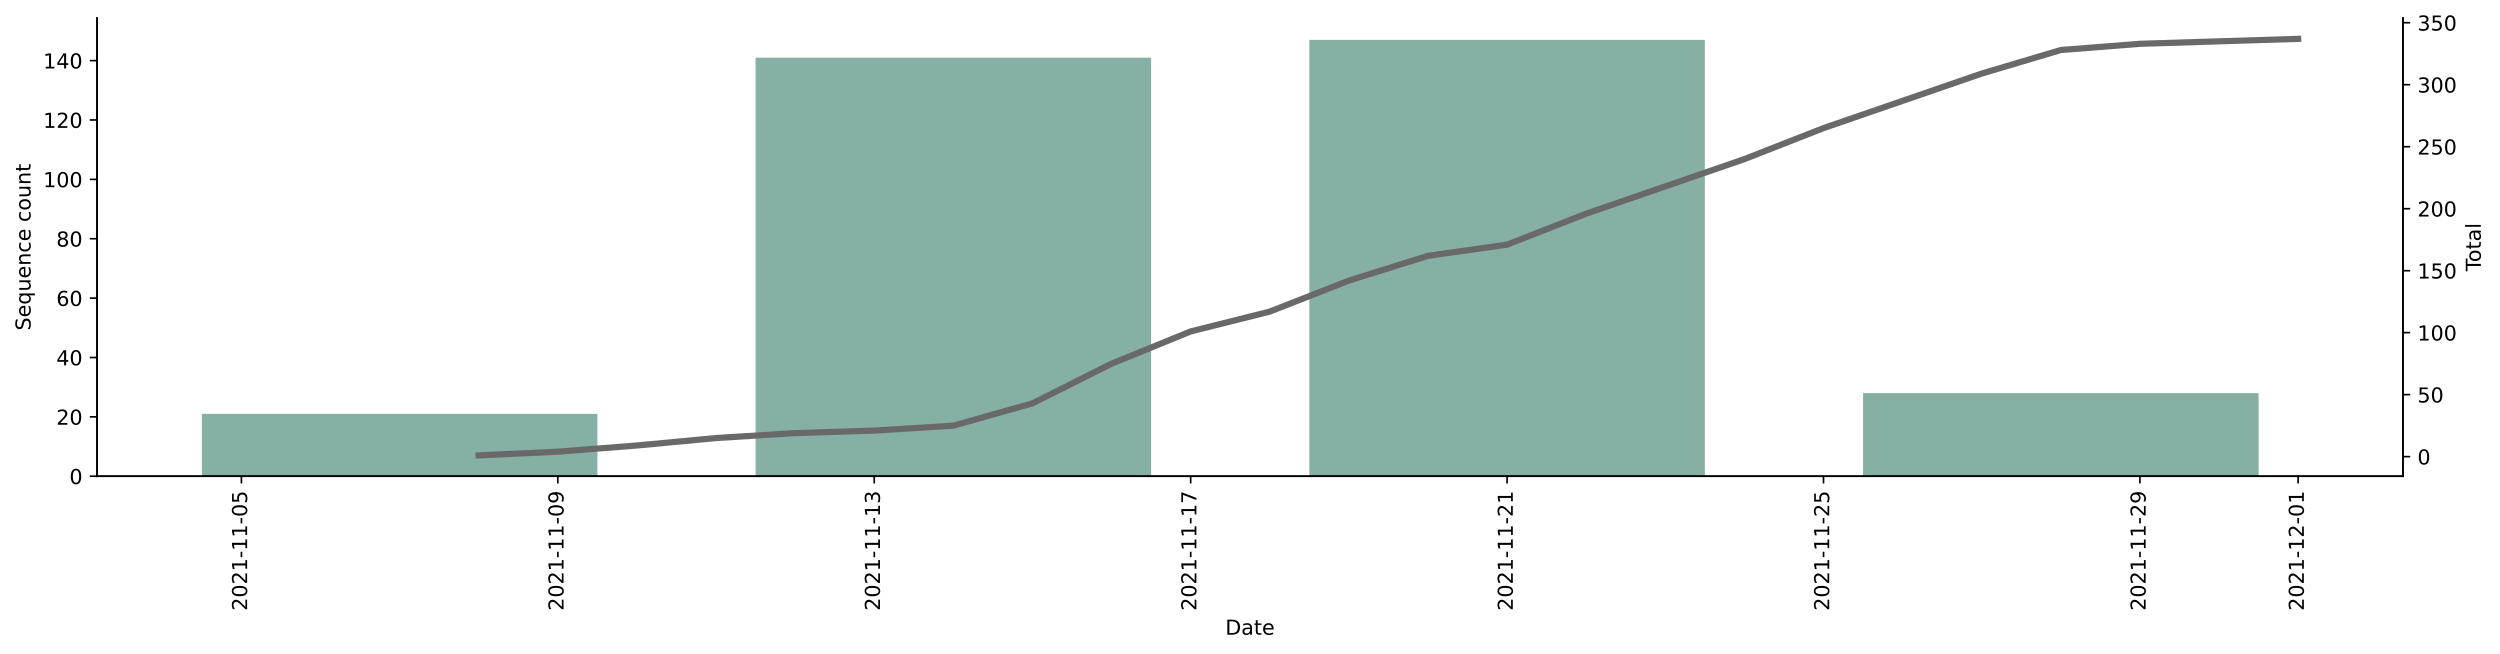
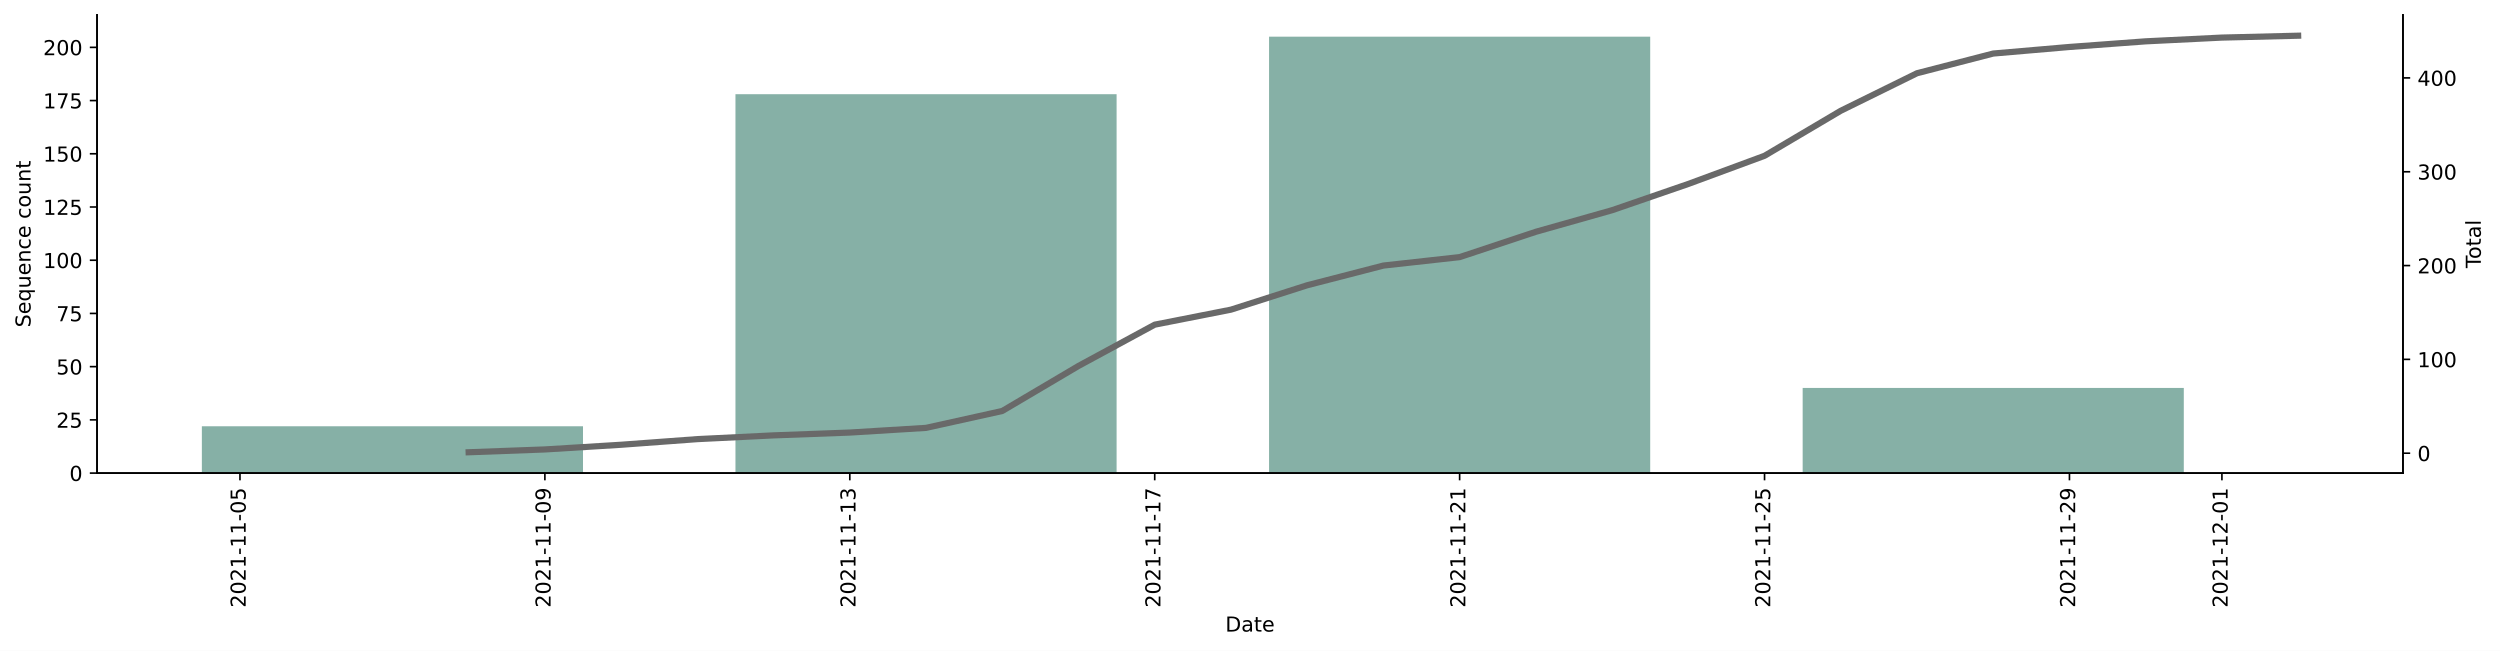
- <svg xmlns="http://www.w3.org/2000/svg" xmlns:xlink="http://www.w3.org/1999/xlink" height="316.473pt" version="1.1" viewBox="0 0 1209.931 316.473" width="1209.931pt">
+ <svg xmlns="http://www.w3.org/2000/svg" xmlns:xlink="http://www.w3.org/1999/xlink" height="314.954pt" version="1.1" viewBox="0 0 1209.931 314.954" width="1209.931pt">
  <defs>
    <style type="text/css">*{stroke-linecap:butt;stroke-linejoin:round;}</style>
  </defs>
  <g id="figure_1">
    <g id="patch_1">
-       <path d="M 0 316.473  L 1209.931 316.473  L 1209.931 0  L 0 0  z " style="fill:#ffffff;" />
+       <path d="M 0 314.954  L 1209.931 314.954  L 1209.931 0  L 0 0  z " style="fill:#ffffff;" />
    </g>
    <g id="axes_1">
      <g id="patch_2">
-         <path d="M 46.966 230.479  L 1162.966 230.479  L 1162.966 8.719  L 46.966 8.719  z " style="fill:#ffffff;" />
+         <path d="M 46.966 228.96  L 1162.966 228.96  L 1162.966 7.2  L 46.966 7.2  z " style="fill:#ffffff;" />
      </g>
      <g id="patch_3">
-         <path clip-path="url(#p9aebbf9297)" d="M 97.693 230.479  L 289.117 230.479  L 289.117 200.308  L 97.693 200.308  z " style="fill:#86b0a6;" />
+         <path clip-path="url(#p35e6665207)" d="M 97.693 228.96  L 282.156 228.96  L 282.156 206.295  L 97.693 206.295  z " style="fill:#86b0a6;" />
      </g>
      <g id="patch_4">
-         <path clip-path="url(#p9aebbf9297)" d="M 365.686 230.479  L 557.11 230.479  L 557.11 27.9  L 365.686 27.9  z " style="fill:#86b0a6;" />
+         <path clip-path="url(#p35e6665207)" d="M 355.941 228.96  L 540.404 228.96  L 540.404 45.577  L 355.941 45.577  z " style="fill:#86b0a6;" />
      </g>
      <g id="patch_5">
-         <path clip-path="url(#p9aebbf9297)" d="M 633.679 230.479  L 825.103 230.479  L 825.103 19.279  L 633.679 19.279  z " style="fill:#86b0a6;" />
+         <path clip-path="url(#p35e6665207)" d="M 614.189 228.96  L 798.652 228.96  L 798.652 17.76  L 614.189 17.76  z " style="fill:#86b0a6;" />
      </g>
      <g id="patch_6">
-         <path clip-path="url(#p9aebbf9297)" d="M 901.672 230.479  L 1093.096 230.479  L 1093.096 190.251  L 901.672 190.251  z " style="fill:#86b0a6;" />
+         <path clip-path="url(#p35e6665207)" d="M 872.437 228.96  L 1056.9 228.96  L 1056.9 187.75  L 872.437 187.75  z " style="fill:#86b0a6;" />
      </g>
      <g id="matplotlib.axis_1">
        <g id="xtick_1">
          <g id="line2d_1">
            <defs>
-               <path d="M 0 0  L 0 3.5  " id="mafa5f5e34b" style="stroke:#000000;stroke-width:0.8;" />
+               <path d="M 0 0  L 0 3.5  " id="mdf5aa3214f" style="stroke:#000000;stroke-width:0.8;" />
            </defs>
            <g>
-               <use style="stroke:#000000;stroke-width:0.8;" x="116.835" xlink:href="#mafa5f5e34b" y="230.479" />
+               <use style="stroke:#000000;stroke-width:0.8;" x="116.139" xlink:href="#mdf5aa3214f" y="228.96" />
            </g>
          </g>
          <g id="text_1">
-             <g transform="translate(119.5946 295.5948)rotate(-90)scale(0.1 -0.1)">
+             <g transform="translate(118.8986 294.0756)rotate(-90)scale(0.1 -0.1)">
              <defs>
                <path d="M 1228 531  L 3431 531  L 3431 0  L 469 0  L 469 531  Q 828 903 1448 1529  Q 2069 2156 2228 2338  Q 2531 2678 2651 2914  Q 2772 3150 2772 3378  Q 2772 3750 2511 3984  Q 2250 4219 1831 4219  Q 1534 4219 1204 4116  Q 875 4013 500 3803  L 500 4441  Q 881 4594 1212 4672  Q 1544 4750 1819 4750  Q 2544 4750 2975 4387  Q 3406 4025 3406 3419  Q 3406 3131 3298 2873  Q 3191 2616 2906 2266  Q 2828 2175 2409 1742  Q 1991 1309 1228 531  z " id="DejaVuSans-32" transform="scale(0.015625)" />
                <path d="M 2034 4250  Q 1547 4250 1301 3770  Q 1056 3291 1056 2328  Q 1056 1369 1301 889  Q 1547 409 2034 409  Q 2525 409 2770 889  Q 3016 1369 3016 2328  Q 3016 3291 2770 3770  Q 2525 4250 2034 4250  z M 2034 4750  Q 2819 4750 3233 4129  Q 3647 3509 3647 2328  Q 3647 1150 3233 529  Q 2819 -91 2034 -91  Q 1250 -91 836 529  Q 422 1150 422 2328  Q 422 3509 836 4129  Q 1250 4750 2034 4750  z " id="DejaVuSans-30" transform="scale(0.015625)" />
                <path d="M 794 531  L 1825 531  L 1825 4091  L 703 3866  L 703 4441  L 1819 4666  L 2450 4666  L 2450 531  L 3481 531  L 3481 0  L 794 0  L 794 531  z " id="DejaVuSans-31" transform="scale(0.015625)" />
                <path d="M 313 2009  L 1997 2009  L 1997 1497  L 313 1497  L 313 2009  z " id="DejaVuSans-2d" transform="scale(0.015625)" />
                <path d="M 691 4666  L 3169 4666  L 3169 4134  L 1269 4134  L 1269 2991  Q 1406 3038 1543 3061  Q 1681 3084 1819 3084  Q 2600 3084 3056 2656  Q 3513 2228 3513 1497  Q 3513 744 3044 326  Q 2575 -91 1722 -91  Q 1428 -91 1123 -41  Q 819 9 494 109  L 494 744  Q 775 591 1075 516  Q 1375 441 1709 441  Q 2250 441 2565 725  Q 2881 1009 2881 1497  Q 2881 1984 2565 2268  Q 2250 2553 1709 2553  Q 1456 2553 1204 2497  Q 953 2441 691 2322  L 691 4666  z " id="DejaVuSans-35" transform="scale(0.015625)" />
              </defs>
              <use xlink:href="#DejaVuSans-32" />
              <use x="63.623" xlink:href="#DejaVuSans-30" />
              <use x="127.246" xlink:href="#DejaVuSans-32" />
              <use x="190.869" xlink:href="#DejaVuSans-31" />
              <use x="254.492" xlink:href="#DejaVuSans-2d" />
              <use x="290.576" xlink:href="#DejaVuSans-31" />
              <use x="354.199" xlink:href="#DejaVuSans-31" />
              <use x="417.822" xlink:href="#DejaVuSans-2d" />
              <use x="453.906" xlink:href="#DejaVuSans-30" />
              <use x="517.529" xlink:href="#DejaVuSans-35" />
            </g>
          </g>
        </g>
        <g id="xtick_2">
          <g id="line2d_2">
            <g>
-               <use style="stroke:#000000;stroke-width:0.8;" x="269.974" xlink:href="#mafa5f5e34b" y="230.479" />
+               <use style="stroke:#000000;stroke-width:0.8;" x="263.709" xlink:href="#mdf5aa3214f" y="228.96" />
            </g>
          </g>
          <g id="text_2">
-             <g transform="translate(272.7336 295.5948)rotate(-90)scale(0.1 -0.1)">
+             <g transform="translate(266.4688 294.0756)rotate(-90)scale(0.1 -0.1)">
              <defs>
                <path d="M 703 97  L 703 672  Q 941 559 1184 500  Q 1428 441 1663 441  Q 2288 441 2617 861  Q 2947 1281 2994 2138  Q 2813 1869 2534 1725  Q 2256 1581 1919 1581  Q 1219 1581 811 2004  Q 403 2428 403 3163  Q 403 3881 828 4315  Q 1253 4750 1959 4750  Q 2769 4750 3195 4129  Q 3622 3509 3622 2328  Q 3622 1225 3098 567  Q 2575 -91 1691 -91  Q 1453 -91 1209 -44  Q 966 3 703 97  z M 1959 2075  Q 2384 2075 2632 2365  Q 2881 2656 2881 3163  Q 2881 3666 2632 3958  Q 2384 4250 1959 4250  Q 1534 4250 1286 3958  Q 1038 3666 1038 3163  Q 1038 2656 1286 2365  Q 1534 2075 1959 2075  z " id="DejaVuSans-39" transform="scale(0.015625)" />
              </defs>
              <use xlink:href="#DejaVuSans-32" />
              <use x="63.623" xlink:href="#DejaVuSans-30" />
              <use x="127.246" xlink:href="#DejaVuSans-32" />
              <use x="190.869" xlink:href="#DejaVuSans-31" />
              <use x="254.492" xlink:href="#DejaVuSans-2d" />
              <use x="290.576" xlink:href="#DejaVuSans-31" />
              <use x="354.199" xlink:href="#DejaVuSans-31" />
              <use x="417.822" xlink:href="#DejaVuSans-2d" />
              <use x="453.906" xlink:href="#DejaVuSans-30" />
              <use x="517.529" xlink:href="#DejaVuSans-39" />
            </g>
          </g>
        </g>
        <g id="xtick_3">
          <g id="line2d_3">
            <g>
-               <use style="stroke:#000000;stroke-width:0.8;" x="423.113" xlink:href="#mafa5f5e34b" y="230.479" />
+               <use style="stroke:#000000;stroke-width:0.8;" x="411.28" xlink:href="#mdf5aa3214f" y="228.96" />
            </g>
          </g>
          <g id="text_3">
-             <g transform="translate(425.8725 295.5948)rotate(-90)scale(0.1 -0.1)">
+             <g transform="translate(414.039 294.0756)rotate(-90)scale(0.1 -0.1)">
              <defs>
                <path d="M 2597 2516  Q 3050 2419 3304 2112  Q 3559 1806 3559 1356  Q 3559 666 3084 287  Q 2609 -91 1734 -91  Q 1441 -91 1130 -33  Q 819 25 488 141  L 488 750  Q 750 597 1062 519  Q 1375 441 1716 441  Q 2309 441 2620 675  Q 2931 909 2931 1356  Q 2931 1769 2642 2001  Q 2353 2234 1838 2234  L 1294 2234  L 1294 2753  L 1863 2753  Q 2328 2753 2575 2939  Q 2822 3125 2822 3475  Q 2822 3834 2567 4026  Q 2313 4219 1838 4219  Q 1578 4219 1281 4162  Q 984 4106 628 3988  L 628 4550  Q 988 4650 1302 4700  Q 1616 4750 1894 4750  Q 2613 4750 3031 4423  Q 3450 4097 3450 3541  Q 3450 3153 3228 2886  Q 3006 2619 2597 2516  z " id="DejaVuSans-33" transform="scale(0.015625)" />
              </defs>
              <use xlink:href="#DejaVuSans-32" />
              <use x="63.623" xlink:href="#DejaVuSans-30" />
              <use x="127.246" xlink:href="#DejaVuSans-32" />
              <use x="190.869" xlink:href="#DejaVuSans-31" />
              <use x="254.492" xlink:href="#DejaVuSans-2d" />
              <use x="290.576" xlink:href="#DejaVuSans-31" />
              <use x="354.199" xlink:href="#DejaVuSans-31" />
              <use x="417.822" xlink:href="#DejaVuSans-2d" />
              <use x="453.906" xlink:href="#DejaVuSans-31" />
              <use x="517.529" xlink:href="#DejaVuSans-33" />
            </g>
          </g>
        </g>
        <g id="xtick_4">
          <g id="line2d_4">
            <g>
-               <use style="stroke:#000000;stroke-width:0.8;" x="576.252" xlink:href="#mafa5f5e34b" y="230.479" />
+               <use style="stroke:#000000;stroke-width:0.8;" x="558.85" xlink:href="#mdf5aa3214f" y="228.96" />
            </g>
          </g>
          <g id="text_4">
-             <g transform="translate(579.0114 295.5948)rotate(-90)scale(0.1 -0.1)">
+             <g transform="translate(561.6093 294.0756)rotate(-90)scale(0.1 -0.1)">
              <defs>
                <path d="M 525 4666  L 3525 4666  L 3525 4397  L 1831 0  L 1172 0  L 2766 4134  L 525 4134  L 525 4666  z " id="DejaVuSans-37" transform="scale(0.015625)" />
              </defs>
              <use xlink:href="#DejaVuSans-32" />
              <use x="63.623" xlink:href="#DejaVuSans-30" />
              <use x="127.246" xlink:href="#DejaVuSans-32" />
              <use x="190.869" xlink:href="#DejaVuSans-31" />
              <use x="254.492" xlink:href="#DejaVuSans-2d" />
              <use x="290.576" xlink:href="#DejaVuSans-31" />
              <use x="354.199" xlink:href="#DejaVuSans-31" />
              <use x="417.822" xlink:href="#DejaVuSans-2d" />
              <use x="453.906" xlink:href="#DejaVuSans-31" />
              <use x="517.529" xlink:href="#DejaVuSans-37" />
            </g>
          </g>
        </g>
        <g id="xtick_5">
          <g id="line2d_5">
            <g>
-               <use style="stroke:#000000;stroke-width:0.8;" x="729.391" xlink:href="#mafa5f5e34b" y="230.479" />
+               <use style="stroke:#000000;stroke-width:0.8;" x="706.42" xlink:href="#mdf5aa3214f" y="228.96" />
            </g>
          </g>
          <g id="text_5">
-             <g transform="translate(732.1504 295.5948)rotate(-90)scale(0.1 -0.1)">
+             <g transform="translate(709.1795 294.0756)rotate(-90)scale(0.1 -0.1)">
              <use xlink:href="#DejaVuSans-32" />
              <use x="63.623" xlink:href="#DejaVuSans-30" />
              <use x="127.246" xlink:href="#DejaVuSans-32" />
              <use x="190.869" xlink:href="#DejaVuSans-31" />
              <use x="254.492" xlink:href="#DejaVuSans-2d" />
              <use x="290.576" xlink:href="#DejaVuSans-31" />
              <use x="354.199" xlink:href="#DejaVuSans-31" />
              <use x="417.822" xlink:href="#DejaVuSans-2d" />
              <use x="453.906" xlink:href="#DejaVuSans-32" />
              <use x="517.529" xlink:href="#DejaVuSans-31" />
            </g>
          </g>
        </g>
        <g id="xtick_6">
          <g id="line2d_6">
            <g>
-               <use style="stroke:#000000;stroke-width:0.8;" x="882.53" xlink:href="#mafa5f5e34b" y="230.479" />
+               <use style="stroke:#000000;stroke-width:0.8;" x="853.99" xlink:href="#mdf5aa3214f" y="228.96" />
            </g>
          </g>
          <g id="text_6">
-             <g transform="translate(885.2893 295.5948)rotate(-90)scale(0.1 -0.1)">
+             <g transform="translate(856.7498 294.0756)rotate(-90)scale(0.1 -0.1)">
              <use xlink:href="#DejaVuSans-32" />
              <use x="63.623" xlink:href="#DejaVuSans-30" />
              <use x="127.246" xlink:href="#DejaVuSans-32" />
              <use x="190.869" xlink:href="#DejaVuSans-31" />
              <use x="254.492" xlink:href="#DejaVuSans-2d" />
              <use x="290.576" xlink:href="#DejaVuSans-31" />
              <use x="354.199" xlink:href="#DejaVuSans-31" />
              <use x="417.822" xlink:href="#DejaVuSans-2d" />
              <use x="453.906" xlink:href="#DejaVuSans-32" />
              <use x="517.529" xlink:href="#DejaVuSans-35" />
            </g>
          </g>
        </g>
        <g id="xtick_7">
          <g id="line2d_7">
            <g>
-               <use style="stroke:#000000;stroke-width:0.8;" x="1035.669" xlink:href="#mafa5f5e34b" y="230.479" />
+               <use style="stroke:#000000;stroke-width:0.8;" x="1001.561" xlink:href="#mdf5aa3214f" y="228.96" />
            </g>
          </g>
          <g id="text_7">
-             <g transform="translate(1038.428 295.5948)rotate(-90)scale(0.1 -0.1)">
+             <g transform="translate(1004.32 294.0756)rotate(-90)scale(0.1 -0.1)">
              <use xlink:href="#DejaVuSans-32" />
              <use x="63.623" xlink:href="#DejaVuSans-30" />
              <use x="127.246" xlink:href="#DejaVuSans-32" />
              <use x="190.869" xlink:href="#DejaVuSans-31" />
              <use x="254.492" xlink:href="#DejaVuSans-2d" />
              <use x="290.576" xlink:href="#DejaVuSans-31" />
              <use x="354.199" xlink:href="#DejaVuSans-31" />
              <use x="417.822" xlink:href="#DejaVuSans-2d" />
              <use x="453.906" xlink:href="#DejaVuSans-32" />
              <use x="517.529" xlink:href="#DejaVuSans-39" />
            </g>
          </g>
        </g>
        <g id="xtick_8">
          <g id="line2d_8">
            <g>
-               <use style="stroke:#000000;stroke-width:0.8;" x="1112.238" xlink:href="#mafa5f5e34b" y="230.479" />
+               <use style="stroke:#000000;stroke-width:0.8;" x="1075.346" xlink:href="#mdf5aa3214f" y="228.96" />
            </g>
          </g>
          <g id="text_8">
-             <g transform="translate(1114.998 295.5948)rotate(-90)scale(0.1 -0.1)">
+             <g transform="translate(1078.105 294.0756)rotate(-90)scale(0.1 -0.1)">
              <use xlink:href="#DejaVuSans-32" />
              <use x="63.623" xlink:href="#DejaVuSans-30" />
              <use x="127.246" xlink:href="#DejaVuSans-32" />
              <use x="190.869" xlink:href="#DejaVuSans-31" />
              <use x="254.492" xlink:href="#DejaVuSans-2d" />
              <use x="290.576" xlink:href="#DejaVuSans-31" />
              <use x="354.199" xlink:href="#DejaVuSans-32" />
              <use x="417.822" xlink:href="#DejaVuSans-2d" />
              <use x="453.906" xlink:href="#DejaVuSans-30" />
              <use x="517.529" xlink:href="#DejaVuSans-31" />
            </g>
          </g>
        </g>
        <g id="text_9">
-           <g transform="translate(593.0148 307.1933)scale(0.1 -0.1)">
+           <g transform="translate(593.0148 305.6741)scale(0.1 -0.1)">
            <defs>
              <path d="M 1259 4147  L 1259 519  L 2022 519  Q 2988 519 3436 956  Q 3884 1394 3884 2338  Q 3884 3275 3436 3711  Q 2988 4147 2022 4147  L 1259 4147  z M 628 4666  L 1925 4666  Q 3281 4666 3915 4102  Q 4550 3538 4550 2338  Q 4550 1131 3912 565  Q 3275 0 1925 0  L 628 0  L 628 4666  z " id="DejaVuSans-44" transform="scale(0.015625)" />
              <path d="M 2194 1759  Q 1497 1759 1228 1600  Q 959 1441 959 1056  Q 959 750 1161 570  Q 1363 391 1709 391  Q 2188 391 2477 730  Q 2766 1069 2766 1631  L 2766 1759  L 2194 1759  z M 3341 1997  L 3341 0  L 2766 0  L 2766 531  Q 2569 213 2275 61  Q 1981 -91 1556 -91  Q 1019 -91 701 211  Q 384 513 384 1019  Q 384 1609 779 1909  Q 1175 2209 1959 2209  L 2766 2209  L 2766 2266  Q 2766 2663 2505 2880  Q 2244 3097 1772 3097  Q 1472 3097 1187 3025  Q 903 2953 641 2809  L 641 3341  Q 956 3463 1253 3523  Q 1550 3584 1831 3584  Q 2591 3584 2966 3190  Q 3341 2797 3341 1997  z " id="DejaVuSans-61" transform="scale(0.015625)" />
              <path d="M 1172 4494  L 1172 3500  L 2356 3500  L 2356 3053  L 1172 3053  L 1172 1153  Q 1172 725 1289 603  Q 1406 481 1766 481  L 2356 481  L 2356 0  L 1766 0  Q 1100 0 847 248  Q 594 497 594 1153  L 594 3053  L 172 3053  L 172 3500  L 594 3500  L 594 4494  L 1172 4494  z " id="DejaVuSans-74" transform="scale(0.015625)" />
              <path d="M 3597 1894  L 3597 1613  L 953 1613  Q 991 1019 1311 708  Q 1631 397 2203 397  Q 2534 397 2845 478  Q 3156 559 3463 722  L 3463 178  Q 3153 47 2828 -22  Q 2503 -91 2169 -91  Q 1331 -91 842 396  Q 353 884 353 1716  Q 353 2575 817 3079  Q 1281 3584 2069 3584  Q 2775 3584 3186 3129  Q 3597 2675 3597 1894  z M 3022 2063  Q 3016 2534 2758 2815  Q 2500 3097 2075 3097  Q 1594 3097 1305 2825  Q 1016 2553 972 2059  L 3022 2063  z " id="DejaVuSans-65" transform="scale(0.015625)" />
            </defs>
            <use xlink:href="#DejaVuSans-44" />
            <use x="77.002" xlink:href="#DejaVuSans-61" />
            <use x="138.281" xlink:href="#DejaVuSans-74" />
            <use x="177.49" xlink:href="#DejaVuSans-65" />
          </g>
        </g>
      </g>
      <g id="matplotlib.axis_2">
        <g id="ytick_1">
          <g id="line2d_9">
            <defs>
-               <path d="M 0 0  L -3.5 0  " id="mb6515235cc" style="stroke:#000000;stroke-width:0.8;" />
+               <path d="M 0 0  L -3.5 0  " id="mfee6b8170c" style="stroke:#000000;stroke-width:0.8;" />
            </defs>
            <g>
-               <use style="stroke:#000000;stroke-width:0.8;" x="46.966" xlink:href="#mb6515235cc" y="230.479" />
+               <use style="stroke:#000000;stroke-width:0.8;" x="46.966" xlink:href="#mfee6b8170c" y="228.96" />
            </g>
          </g>
          <g id="text_10">
-             <g transform="translate(33.60312 234.2784)scale(0.1 -0.1)">
+             <g transform="translate(33.60312 232.7592)scale(0.1 -0.1)">
              <use xlink:href="#DejaVuSans-30" />
            </g>
          </g>
        </g>
        <g id="ytick_2">
          <g id="line2d_10">
            <g>
-               <use style="stroke:#000000;stroke-width:0.8;" x="46.966" xlink:href="#mb6515235cc" y="201.745" />
+               <use style="stroke:#000000;stroke-width:0.8;" x="46.966" xlink:href="#mfee6b8170c" y="203.204" />
            </g>
          </g>
          <g id="text_11">
-             <g transform="translate(27.24063 205.5437)scale(0.1 -0.1)">
-               <use xlink:href="#DejaVuSans-32" />
-               <use x="63.623" xlink:href="#DejaVuSans-30" />
+             <g transform="translate(27.24063 207.0031)scale(0.1 -0.1)">
+               <use xlink:href="#DejaVuSans-32" />
+               <use x="63.623" xlink:href="#DejaVuSans-35" />
            </g>
          </g>
        </g>
        <g id="ytick_3">
          <g id="line2d_11">
            <g>
-               <use style="stroke:#000000;stroke-width:0.8;" x="46.966" xlink:href="#mb6515235cc" y="173.01" />
+               <use style="stroke:#000000;stroke-width:0.8;" x="46.966" xlink:href="#mfee6b8170c" y="177.448" />
            </g>
          </g>
          <g id="text_12">
-             <g transform="translate(27.24063 176.8091)scale(0.1 -0.1)">
-               <defs>
-                 <path d="M 2419 4116  L 825 1625  L 2419 1625  L 2419 4116  z M 2253 4666  L 3047 4666  L 3047 1625  L 3713 1625  L 3713 1100  L 3047 1100  L 3047 0  L 2419 0  L 2419 1100  L 313 1100  L 313 1709  L 2253 4666  z " id="DejaVuSans-34" transform="scale(0.015625)" />
-               </defs>
-               <use xlink:href="#DejaVuSans-34" />
+             <g transform="translate(27.24063 181.247)scale(0.1 -0.1)">
+               <use xlink:href="#DejaVuSans-35" />
              <use x="63.623" xlink:href="#DejaVuSans-30" />
            </g>
          </g>
        </g>
        <g id="ytick_4">
          <g id="line2d_12">
            <g>
-               <use style="stroke:#000000;stroke-width:0.8;" x="46.966" xlink:href="#mb6515235cc" y="144.275" />
+               <use style="stroke:#000000;stroke-width:0.8;" x="46.966" xlink:href="#mfee6b8170c" y="151.692" />
            </g>
          </g>
          <g id="text_13">
-             <g transform="translate(27.24063 148.0744)scale(0.1 -0.1)">
-               <defs>
-                 <path d="M 2113 2584  Q 1688 2584 1439 2293  Q 1191 2003 1191 1497  Q 1191 994 1439 701  Q 1688 409 2113 409  Q 2538 409 2786 701  Q 3034 994 3034 1497  Q 3034 2003 2786 2293  Q 2538 2584 2113 2584  z M 3366 4563  L 3366 3988  Q 3128 4100 2886 4159  Q 2644 4219 2406 4219  Q 1781 4219 1451 3797  Q 1122 3375 1075 2522  Q 1259 2794 1537 2939  Q 1816 3084 2150 3084  Q 2853 3084 3261 2657  Q 3669 2231 3669 1497  Q 3669 778 3244 343  Q 2819 -91 2113 -91  Q 1303 -91 875 529  Q 447 1150 447 2328  Q 447 3434 972 4092  Q 1497 4750 2381 4750  Q 2619 4750 2861 4703  Q 3103 4656 3366 4563  z " id="DejaVuSans-36" transform="scale(0.015625)" />
-               </defs>
-               <use xlink:href="#DejaVuSans-36" />
-               <use x="63.623" xlink:href="#DejaVuSans-30" />
+             <g transform="translate(27.24063 155.4909)scale(0.1 -0.1)">
+               <use xlink:href="#DejaVuSans-37" />
+               <use x="63.623" xlink:href="#DejaVuSans-35" />
            </g>
          </g>
        </g>
        <g id="ytick_5">
          <g id="line2d_13">
            <g>
-               <use style="stroke:#000000;stroke-width:0.8;" x="46.966" xlink:href="#mb6515235cc" y="115.54" />
+               <use style="stroke:#000000;stroke-width:0.8;" x="46.966" xlink:href="#mfee6b8170c" y="125.936" />
            </g>
          </g>
          <g id="text_14">
-             <g transform="translate(27.24063 119.3397)scale(0.1 -0.1)">
-               <defs>
-                 <path d="M 2034 2216  Q 1584 2216 1326 1975  Q 1069 1734 1069 1313  Q 1069 891 1326 650  Q 1584 409 2034 409  Q 2484 409 2743 651  Q 3003 894 3003 1313  Q 3003 1734 2745 1975  Q 2488 2216 2034 2216  z M 1403 2484  Q 997 2584 770 2862  Q 544 3141 544 3541  Q 544 4100 942 4425  Q 1341 4750 2034 4750  Q 2731 4750 3128 4425  Q 3525 4100 3525 3541  Q 3525 3141 3298 2862  Q 3072 2584 2669 2484  Q 3125 2378 3379 2068  Q 3634 1759 3634 1313  Q 3634 634 3220 271  Q 2806 -91 2034 -91  Q 1263 -91 848 271  Q 434 634 434 1313  Q 434 1759 690 2068  Q 947 2378 1403 2484  z M 1172 3481  Q 1172 3119 1398 2916  Q 1625 2713 2034 2713  Q 2441 2713 2670 2916  Q 2900 3119 2900 3481  Q 2900 3844 2670 4047  Q 2441 4250 2034 4250  Q 1625 4250 1398 4047  Q 1172 3844 1172 3481  z " id="DejaVuSans-38" transform="scale(0.015625)" />
-               </defs>
-               <use xlink:href="#DejaVuSans-38" />
-               <use x="63.623" xlink:href="#DejaVuSans-30" />
+             <g transform="translate(20.87813 129.7348)scale(0.1 -0.1)">
+               <use xlink:href="#DejaVuSans-31" />
+               <use x="63.623" xlink:href="#DejaVuSans-30" />
+               <use x="127.246" xlink:href="#DejaVuSans-30" />
            </g>
          </g>
        </g>
        <g id="ytick_6">
          <g id="line2d_14">
            <g>
-               <use style="stroke:#000000;stroke-width:0.8;" x="46.966" xlink:href="#mb6515235cc" y="86.806" />
+               <use style="stroke:#000000;stroke-width:0.8;" x="46.966" xlink:href="#mfee6b8170c" y="100.18" />
            </g>
          </g>
          <g id="text_15">
-             <g transform="translate(20.87813 90.60497)scale(0.1 -0.1)">
+             <g transform="translate(20.87813 103.9787)scale(0.1 -0.1)">
              <use xlink:href="#DejaVuSans-31" />
-               <use x="63.623" xlink:href="#DejaVuSans-30" />
-               <use x="127.246" xlink:href="#DejaVuSans-30" />
+               <use x="63.623" xlink:href="#DejaVuSans-32" />
+               <use x="127.246" xlink:href="#DejaVuSans-35" />
            </g>
          </g>
        </g>
        <g id="ytick_7">
          <g id="line2d_15">
            <g>
-               <use style="stroke:#000000;stroke-width:0.8;" x="46.966" xlink:href="#mb6515235cc" y="58.071" />
+               <use style="stroke:#000000;stroke-width:0.8;" x="46.966" xlink:href="#mfee6b8170c" y="74.423" />
            </g>
          </g>
          <g id="text_16">
-             <g transform="translate(20.87813 61.87027)scale(0.1 -0.1)">
+             <g transform="translate(20.87813 78.22263)scale(0.1 -0.1)">
              <use xlink:href="#DejaVuSans-31" />
-               <use x="63.623" xlink:href="#DejaVuSans-32" />
+               <use x="63.623" xlink:href="#DejaVuSans-35" />
              <use x="127.246" xlink:href="#DejaVuSans-30" />
            </g>
          </g>
        </g>
        <g id="ytick_8">
          <g id="line2d_16">
            <g>
-               <use style="stroke:#000000;stroke-width:0.8;" x="46.966" xlink:href="#mb6515235cc" y="29.336" />
+               <use style="stroke:#000000;stroke-width:0.8;" x="46.966" xlink:href="#mfee6b8170c" y="48.667" />
            </g>
          </g>
          <g id="text_17">
-             <g transform="translate(20.87813 33.13558)scale(0.1 -0.1)">
+             <g transform="translate(20.87813 52.46654)scale(0.1 -0.1)">
              <use xlink:href="#DejaVuSans-31" />
-               <use x="63.623" xlink:href="#DejaVuSans-34" />
-               <use x="127.246" xlink:href="#DejaVuSans-30" />
-             </g>
-           </g>
-         </g>
-         <g id="text_18">
-           <g transform="translate(14.79844 159.9594)rotate(-90)scale(0.1 -0.1)">
+               <use x="63.623" xlink:href="#DejaVuSans-37" />
+               <use x="127.246" xlink:href="#DejaVuSans-35" />
+             </g>
+           </g>
+         </g>
+         <g id="ytick_9">
+           <g id="line2d_17">
+             <g>
+               <use style="stroke:#000000;stroke-width:0.8;" x="46.966" xlink:href="#mfee6b8170c" y="22.911" />
+             </g>
+           </g>
+           <g id="text_18">
+             <g transform="translate(20.87813 26.71044)scale(0.1 -0.1)">
+               <use xlink:href="#DejaVuSans-32" />
+               <use x="63.623" xlink:href="#DejaVuSans-30" />
+               <use x="127.246" xlink:href="#DejaVuSans-30" />
+             </g>
+           </g>
+         </g>
+         <g id="text_19">
+           <g transform="translate(14.79844 158.4402)rotate(-90)scale(0.1 -0.1)">
            <defs>
              <path d="M 3425 4513  L 3425 3897  Q 3066 4069 2747 4153  Q 2428 4238 2131 4238  Q 1616 4238 1336 4038  Q 1056 3838 1056 3469  Q 1056 3159 1242 3001  Q 1428 2844 1947 2747  L 2328 2669  Q 3034 2534 3370 2195  Q 3706 1856 3706 1288  Q 3706 609 3251 259  Q 2797 -91 1919 -91  Q 1588 -91 1214 -16  Q 841 59 441 206  L 441 856  Q 825 641 1194 531  Q 1563 422 1919 422  Q 2459 422 2753 634  Q 3047 847 3047 1241  Q 3047 1584 2836 1778  Q 2625 1972 2144 2069  L 1759 2144  Q 1053 2284 737 2584  Q 422 2884 422 3419  Q 422 4038 858 4394  Q 1294 4750 2059 4750  Q 2388 4750 2728 4690  Q 3069 4631 3425 4513  z " id="DejaVuSans-53" transform="scale(0.015625)" />
              <path d="M 947 1747  Q 947 1113 1208 752  Q 1469 391 1925 391  Q 2381 391 2643 752  Q 2906 1113 2906 1747  Q 2906 2381 2643 2742  Q 2381 3103 1925 3103  Q 1469 3103 1208 2742  Q 947 2381 947 1747  z M 2906 525  Q 2725 213 2448 61  Q 2172 -91 1784 -91  Q 1150 -91 751 415  Q 353 922 353 1747  Q 353 2572 751 3078  Q 1150 3584 1784 3584  Q 2172 3584 2448 3432  Q 2725 3281 2906 2969  L 2906 3500  L 3481 3500  L 3481 -1331  L 2906 -1331  L 2906 525  z " id="DejaVuSans-71" transform="scale(0.015625)" />
              <path d="M 544 1381  L 544 3500  L 1119 3500  L 1119 1403  Q 1119 906 1312 657  Q 1506 409 1894 409  Q 2359 409 2629 706  Q 2900 1003 2900 1516  L 2900 3500  L 3475 3500  L 3475 0  L 2900 0  L 2900 538  Q 2691 219 2414 64  Q 2138 -91 1772 -91  Q 1169 -91 856 284  Q 544 659 544 1381  z M 1991 3584  L 1991 3584  z " id="DejaVuSans-75" transform="scale(0.015625)" />
              <path d="M 3513 2113  L 3513 0  L 2938 0  L 2938 2094  Q 2938 2591 2744 2837  Q 2550 3084 2163 3084  Q 1697 3084 1428 2787  Q 1159 2491 1159 1978  L 1159 0  L 581 0  L 581 3500  L 1159 3500  L 1159 2956  Q 1366 3272 1645 3428  Q 1925 3584 2291 3584  Q 2894 3584 3203 3211  Q 3513 2838 3513 2113  z " id="DejaVuSans-6e" transform="scale(0.015625)" />
              <path d="M 3122 3366  L 3122 2828  Q 2878 2963 2633 3030  Q 2388 3097 2138 3097  Q 1578 3097 1268 2742  Q 959 2388 959 1747  Q 959 1106 1268 751  Q 1578 397 2138 397  Q 2388 397 2633 464  Q 2878 531 3122 666  L 3122 134  Q 2881 22 2623 -34  Q 2366 -91 2075 -91  Q 1284 -91 818 406  Q 353 903 353 1747  Q 353 2603 823 3093  Q 1294 3584 2113 3584  Q 2378 3584 2631 3529  Q 2884 3475 3122 3366  z " id="DejaVuSans-63" transform="scale(0.015625)" />
              <path id="DejaVuSans-20" transform="scale(0.015625)" />
              <path d="M 1959 3097  Q 1497 3097 1228 2736  Q 959 2375 959 1747  Q 959 1119 1226 758  Q 1494 397 1959 397  Q 2419 397 2687 759  Q 2956 1122 2956 1747  Q 2956 2369 2687 2733  Q 2419 3097 1959 3097  z M 1959 3584  Q 2709 3584 3137 3096  Q 3566 2609 3566 1747  Q 3566 888 3137 398  Q 2709 -91 1959 -91  Q 1206 -91 779 398  Q 353 888 353 1747  Q 353 2609 779 3096  Q 1206 3584 1959 3584  z " id="DejaVuSans-6f" transform="scale(0.015625)" />
            </defs>
            <use xlink:href="#DejaVuSans-53" />
            <use x="63.477" xlink:href="#DejaVuSans-65" />
            <use x="125" xlink:href="#DejaVuSans-71" />
            <use x="188.477" xlink:href="#DejaVuSans-75" />
            <use x="251.855" xlink:href="#DejaVuSans-65" />
            <use x="313.379" xlink:href="#DejaVuSans-6e" />
            <use x="376.758" xlink:href="#DejaVuSans-63" />
            <use x="431.738" xlink:href="#DejaVuSans-65" />
            <use x="493.262" xlink:href="#DejaVuSans-20" />
            <use x="525.049" xlink:href="#DejaVuSans-63" />
            <use x="580.029" xlink:href="#DejaVuSans-6f" />
            <use x="641.211" xlink:href="#DejaVuSans-75" />
            <use x="704.59" xlink:href="#DejaVuSans-6e" />
            <use x="767.969" xlink:href="#DejaVuSans-74" />
          </g>
        </g>
      </g>
      <g id="patch_7">
-         <path d="M 46.966 230.479  L 46.966 8.719  " style="fill:none;stroke:#000000;stroke-linecap:square;stroke-linejoin:miter;stroke-width:0.8;" />
+         <path d="M 46.966 228.96  L 46.966 7.2  " style="fill:none;stroke:#000000;stroke-linecap:square;stroke-linejoin:miter;stroke-width:0.8;" />
      </g>
      <g id="patch_8">
-         <path d="M 1162.966 230.479  L 1162.966 8.719  " style="fill:none;stroke:#000000;stroke-linecap:square;stroke-linejoin:miter;stroke-width:0.8;" />
+         <path d="M 1162.966 228.96  L 1162.966 7.2  " style="fill:none;stroke:#000000;stroke-linecap:square;stroke-linejoin:miter;stroke-width:0.8;" />
      </g>
      <g id="patch_9">
-         <path d="M 46.966 230.479  L 1162.966 230.479  " style="fill:none;stroke:#000000;stroke-linecap:square;stroke-linejoin:miter;stroke-width:0.8;" />
+         <path d="M 46.966 228.96  L 1162.966 228.96  " style="fill:none;stroke:#000000;stroke-linecap:square;stroke-linejoin:miter;stroke-width:0.8;" />
      </g>
    </g>
    <g id="axes_2">
      <g id="matplotlib.axis_3">
-         <g id="ytick_9">
-           <g id="line2d_17">
-             <defs>
-               <path d="M 0 0  L 3.5 0  " id="m757987f648" style="stroke:#000000;stroke-width:0.8;" />
-             </defs>
-             <g>
-               <use style="stroke:#000000;stroke-width:0.8;" x="1162.966" xlink:href="#m757987f648" y="220.999" />
-             </g>
-           </g>
-           <g id="text_19">
-             <g transform="translate(1169.966 224.7984)scale(0.1 -0.1)">
-               <use xlink:href="#DejaVuSans-30" />
-             </g>
-           </g>
-         </g>
        <g id="ytick_10">
          <g id="line2d_18">
-             <g>
-               <use style="stroke:#000000;stroke-width:0.8;" x="1162.966" xlink:href="#m757987f648" y="190.999" />
+             <defs>
+               <path d="M 0 0  L 3.5 0  " id="m524bd524b9" style="stroke:#000000;stroke-width:0.8;" />
+             </defs>
+             <g>
+               <use style="stroke:#000000;stroke-width:0.8;" x="1162.966" xlink:href="#m524bd524b9" y="219.334" />
            </g>
          </g>
          <g id="text_20">
-             <g transform="translate(1169.966 194.7984)scale(0.1 -0.1)">
-               <use xlink:href="#DejaVuSans-35" />
-               <use x="63.623" xlink:href="#DejaVuSans-30" />
+             <g transform="translate(1169.966 223.1333)scale(0.1 -0.1)">
+               <use xlink:href="#DejaVuSans-30" />
            </g>
          </g>
        </g>
        <g id="ytick_11">
          <g id="line2d_19">
            <g>
-               <use style="stroke:#000000;stroke-width:0.8;" x="1162.966" xlink:href="#m757987f648" y="160.999" />
+               <use style="stroke:#000000;stroke-width:0.8;" x="1162.966" xlink:href="#m524bd524b9" y="173.929" />
            </g>
          </g>
          <g id="text_21">
-             <g transform="translate(1169.966 164.7984)scale(0.1 -0.1)">
+             <g transform="translate(1169.966 177.7279)scale(0.1 -0.1)">
              <use xlink:href="#DejaVuSans-31" />
              <use x="63.623" xlink:href="#DejaVuSans-30" />
              <use x="127.246" xlink:href="#DejaVuSans-30" />
            </g>
          </g>
        </g>
        <g id="ytick_12">
          <g id="line2d_20">
            <g>
-               <use style="stroke:#000000;stroke-width:0.8;" x="1162.966" xlink:href="#m757987f648" y="130.999" />
+               <use style="stroke:#000000;stroke-width:0.8;" x="1162.966" xlink:href="#m524bd524b9" y="128.523" />
            </g>
          </g>
          <g id="text_22">
-             <g transform="translate(1169.966 134.7984)scale(0.1 -0.1)">
-               <use xlink:href="#DejaVuSans-31" />
-               <use x="63.623" xlink:href="#DejaVuSans-35" />
+             <g transform="translate(1169.966 132.3225)scale(0.1 -0.1)">
+               <use xlink:href="#DejaVuSans-32" />
+               <use x="63.623" xlink:href="#DejaVuSans-30" />
              <use x="127.246" xlink:href="#DejaVuSans-30" />
            </g>
          </g>
        </g>
        <g id="ytick_13">
          <g id="line2d_21">
            <g>
-               <use style="stroke:#000000;stroke-width:0.8;" x="1162.966" xlink:href="#m757987f648" y="100.999" />
+               <use style="stroke:#000000;stroke-width:0.8;" x="1162.966" xlink:href="#m524bd524b9" y="83.118" />
            </g>
          </g>
          <g id="text_23">
-             <g transform="translate(1169.966 104.7984)scale(0.1 -0.1)">
-               <use xlink:href="#DejaVuSans-32" />
+             <g transform="translate(1169.966 86.91706)scale(0.1 -0.1)">
+               <use xlink:href="#DejaVuSans-33" />
              <use x="63.623" xlink:href="#DejaVuSans-30" />
              <use x="127.246" xlink:href="#DejaVuSans-30" />
            </g>
          </g>
        </g>
        <g id="ytick_14">
          <g id="line2d_22">
            <g>
-               <use style="stroke:#000000;stroke-width:0.8;" x="1162.966" xlink:href="#m757987f648" y="70.999" />
+               <use style="stroke:#000000;stroke-width:0.8;" x="1162.966" xlink:href="#m524bd524b9" y="37.712" />
            </g>
          </g>
          <g id="text_24">
-             <g transform="translate(1169.966 74.79844)scale(0.1 -0.1)">
-               <use xlink:href="#DejaVuSans-32" />
-               <use x="63.623" xlink:href="#DejaVuSans-35" />
-               <use x="127.246" xlink:href="#DejaVuSans-30" />
-             </g>
-           </g>
-         </g>
-         <g id="ytick_15">
-           <g id="line2d_23">
-             <g>
-               <use style="stroke:#000000;stroke-width:0.8;" x="1162.966" xlink:href="#m757987f648" y="40.999" />
-             </g>
-           </g>
-           <g id="text_25">
-             <g transform="translate(1169.966 44.79844)scale(0.1 -0.1)">
-               <use xlink:href="#DejaVuSans-33" />
-               <use x="63.623" xlink:href="#DejaVuSans-30" />
-               <use x="127.246" xlink:href="#DejaVuSans-30" />
-             </g>
-           </g>
-         </g>
-         <g id="ytick_16">
-           <g id="line2d_24">
-             <g>
-               <use style="stroke:#000000;stroke-width:0.8;" x="1162.966" xlink:href="#m757987f648" y="10.999" />
-             </g>
-           </g>
-           <g id="text_26">
-             <g transform="translate(1169.966 14.79844)scale(0.1 -0.1)">
-               <use xlink:href="#DejaVuSans-33" />
-               <use x="63.623" xlink:href="#DejaVuSans-35" />
-               <use x="127.246" xlink:href="#DejaVuSans-30" />
-             </g>
-           </g>
-         </g>
-         <g id="text_27">
-           <g transform="translate(1200.652 131.2758)rotate(-90)scale(0.1 -0.1)">
+             <g transform="translate(1169.966 41.51165)scale(0.1 -0.1)">
+               <defs>
+                 <path d="M 2419 4116  L 825 1625  L 2419 1625  L 2419 4116  z M 2253 4666  L 3047 4666  L 3047 1625  L 3713 1625  L 3713 1100  L 3047 1100  L 3047 0  L 2419 0  L 2419 1100  L 313 1100  L 313 1709  L 2253 4666  z " id="DejaVuSans-34" transform="scale(0.015625)" />
+               </defs>
+               <use xlink:href="#DejaVuSans-34" />
+               <use x="63.623" xlink:href="#DejaVuSans-30" />
+               <use x="127.246" xlink:href="#DejaVuSans-30" />
+             </g>
+           </g>
+         </g>
+         <g id="text_25">
+           <g transform="translate(1200.652 129.7566)rotate(-90)scale(0.1 -0.1)">
            <defs>
              <path d="M -19 4666  L 3928 4666  L 3928 4134  L 2272 4134  L 2272 0  L 1638 0  L 1638 4134  L -19 4134  L -19 4666  z " id="DejaVuSans-54" transform="scale(0.015625)" />
              <path d="M 603 4863  L 1178 4863  L 1178 0  L 603 0  L 603 4863  z " id="DejaVuSans-6c" transform="scale(0.015625)" />
            </defs>
            <use xlink:href="#DejaVuSans-54" />
            <use x="44.084" xlink:href="#DejaVuSans-6f" />
            <use x="105.266" xlink:href="#DejaVuSans-74" />
            <use x="144.475" xlink:href="#DejaVuSans-61" />
            <use x="205.754" xlink:href="#DejaVuSans-6c" />
          </g>
        </g>
      </g>
-       <g id="line2d_25">
-         <path clip-path="url(#p9aebbf9297)" d="M 231.689 220.399  L 269.974 218.599  L 308.259 215.599  L 346.544 211.999  L 384.828 209.599  L 423.113 208.399  L 461.398 205.999  L 499.683 195.199  L 537.967 175.999  L 576.252 160.399  L 614.537 150.799  L 652.822 135.799  L 691.106 123.799  L 729.391 118.399  L 767.676 103.399  L 805.96 90.199  L 844.245 76.999  L 882.53 61.999  L 920.815 48.799  L 959.099 35.599  L 997.384 24.199  L 1035.669 21.199  L 1073.954 19.999  L 1112.238 18.799  " style="fill:none;stroke:#696969;stroke-linecap:square;stroke-width:3;" />
+       <g id="line2d_23">
+         <path clip-path="url(#p35e6665207)" d="M 226.817 218.88  L 263.709 217.518  L 300.602 215.248  L 337.495 212.523  L 374.387 210.707  L 411.28 209.345  L 448.172 207.075  L 485.065 198.902  L 521.957 177.107  L 558.85 157.129  L 595.742 149.864  L 632.635 138.058  L 669.528 128.523  L 706.42 124.437  L 743.313 112.177  L 780.205 101.734  L 817.098 89.021  L 853.99 75.399  L 890.883 53.604  L 927.776 35.442  L 964.668 25.907  L 1001.561 22.729  L 1038.453 20.004  L 1075.346 18.188  L 1112.238 17.28  " style="fill:none;stroke:#696969;stroke-linecap:square;stroke-width:3;" />
      </g>
      <g id="patch_10">
-         <path d="M 46.966 230.479  L 46.966 8.719  " style="fill:none;stroke:#000000;stroke-linecap:square;stroke-linejoin:miter;stroke-width:0.8;" />
+         <path d="M 46.966 228.96  L 46.966 7.2  " style="fill:none;stroke:#000000;stroke-linecap:square;stroke-linejoin:miter;stroke-width:0.8;" />
      </g>
      <g id="patch_11">
-         <path d="M 1162.966 230.479  L 1162.966 8.719  " style="fill:none;stroke:#000000;stroke-linecap:square;stroke-linejoin:miter;stroke-width:0.8;" />
+         <path d="M 1162.966 228.96  L 1162.966 7.2  " style="fill:none;stroke:#000000;stroke-linecap:square;stroke-linejoin:miter;stroke-width:0.8;" />
      </g>
      <g id="patch_12">
-         <path d="M 46.966 230.479  L 1162.966 230.479  " style="fill:none;stroke:#000000;stroke-linecap:square;stroke-linejoin:miter;stroke-width:0.8;" />
+         <path d="M 46.966 228.96  L 1162.966 228.96  " style="fill:none;stroke:#000000;stroke-linecap:square;stroke-linejoin:miter;stroke-width:0.8;" />
      </g>
    </g>
  </g>
  <defs>
-     <clipPath id="p9aebbf9297">
-       <rect height="221.76" width="1116" x="46.966" y="8.719" />
+     <clipPath id="p35e6665207">
+       <rect height="221.76" width="1116" x="46.966" y="7.2" />
    </clipPath>
  </defs>
</svg>
